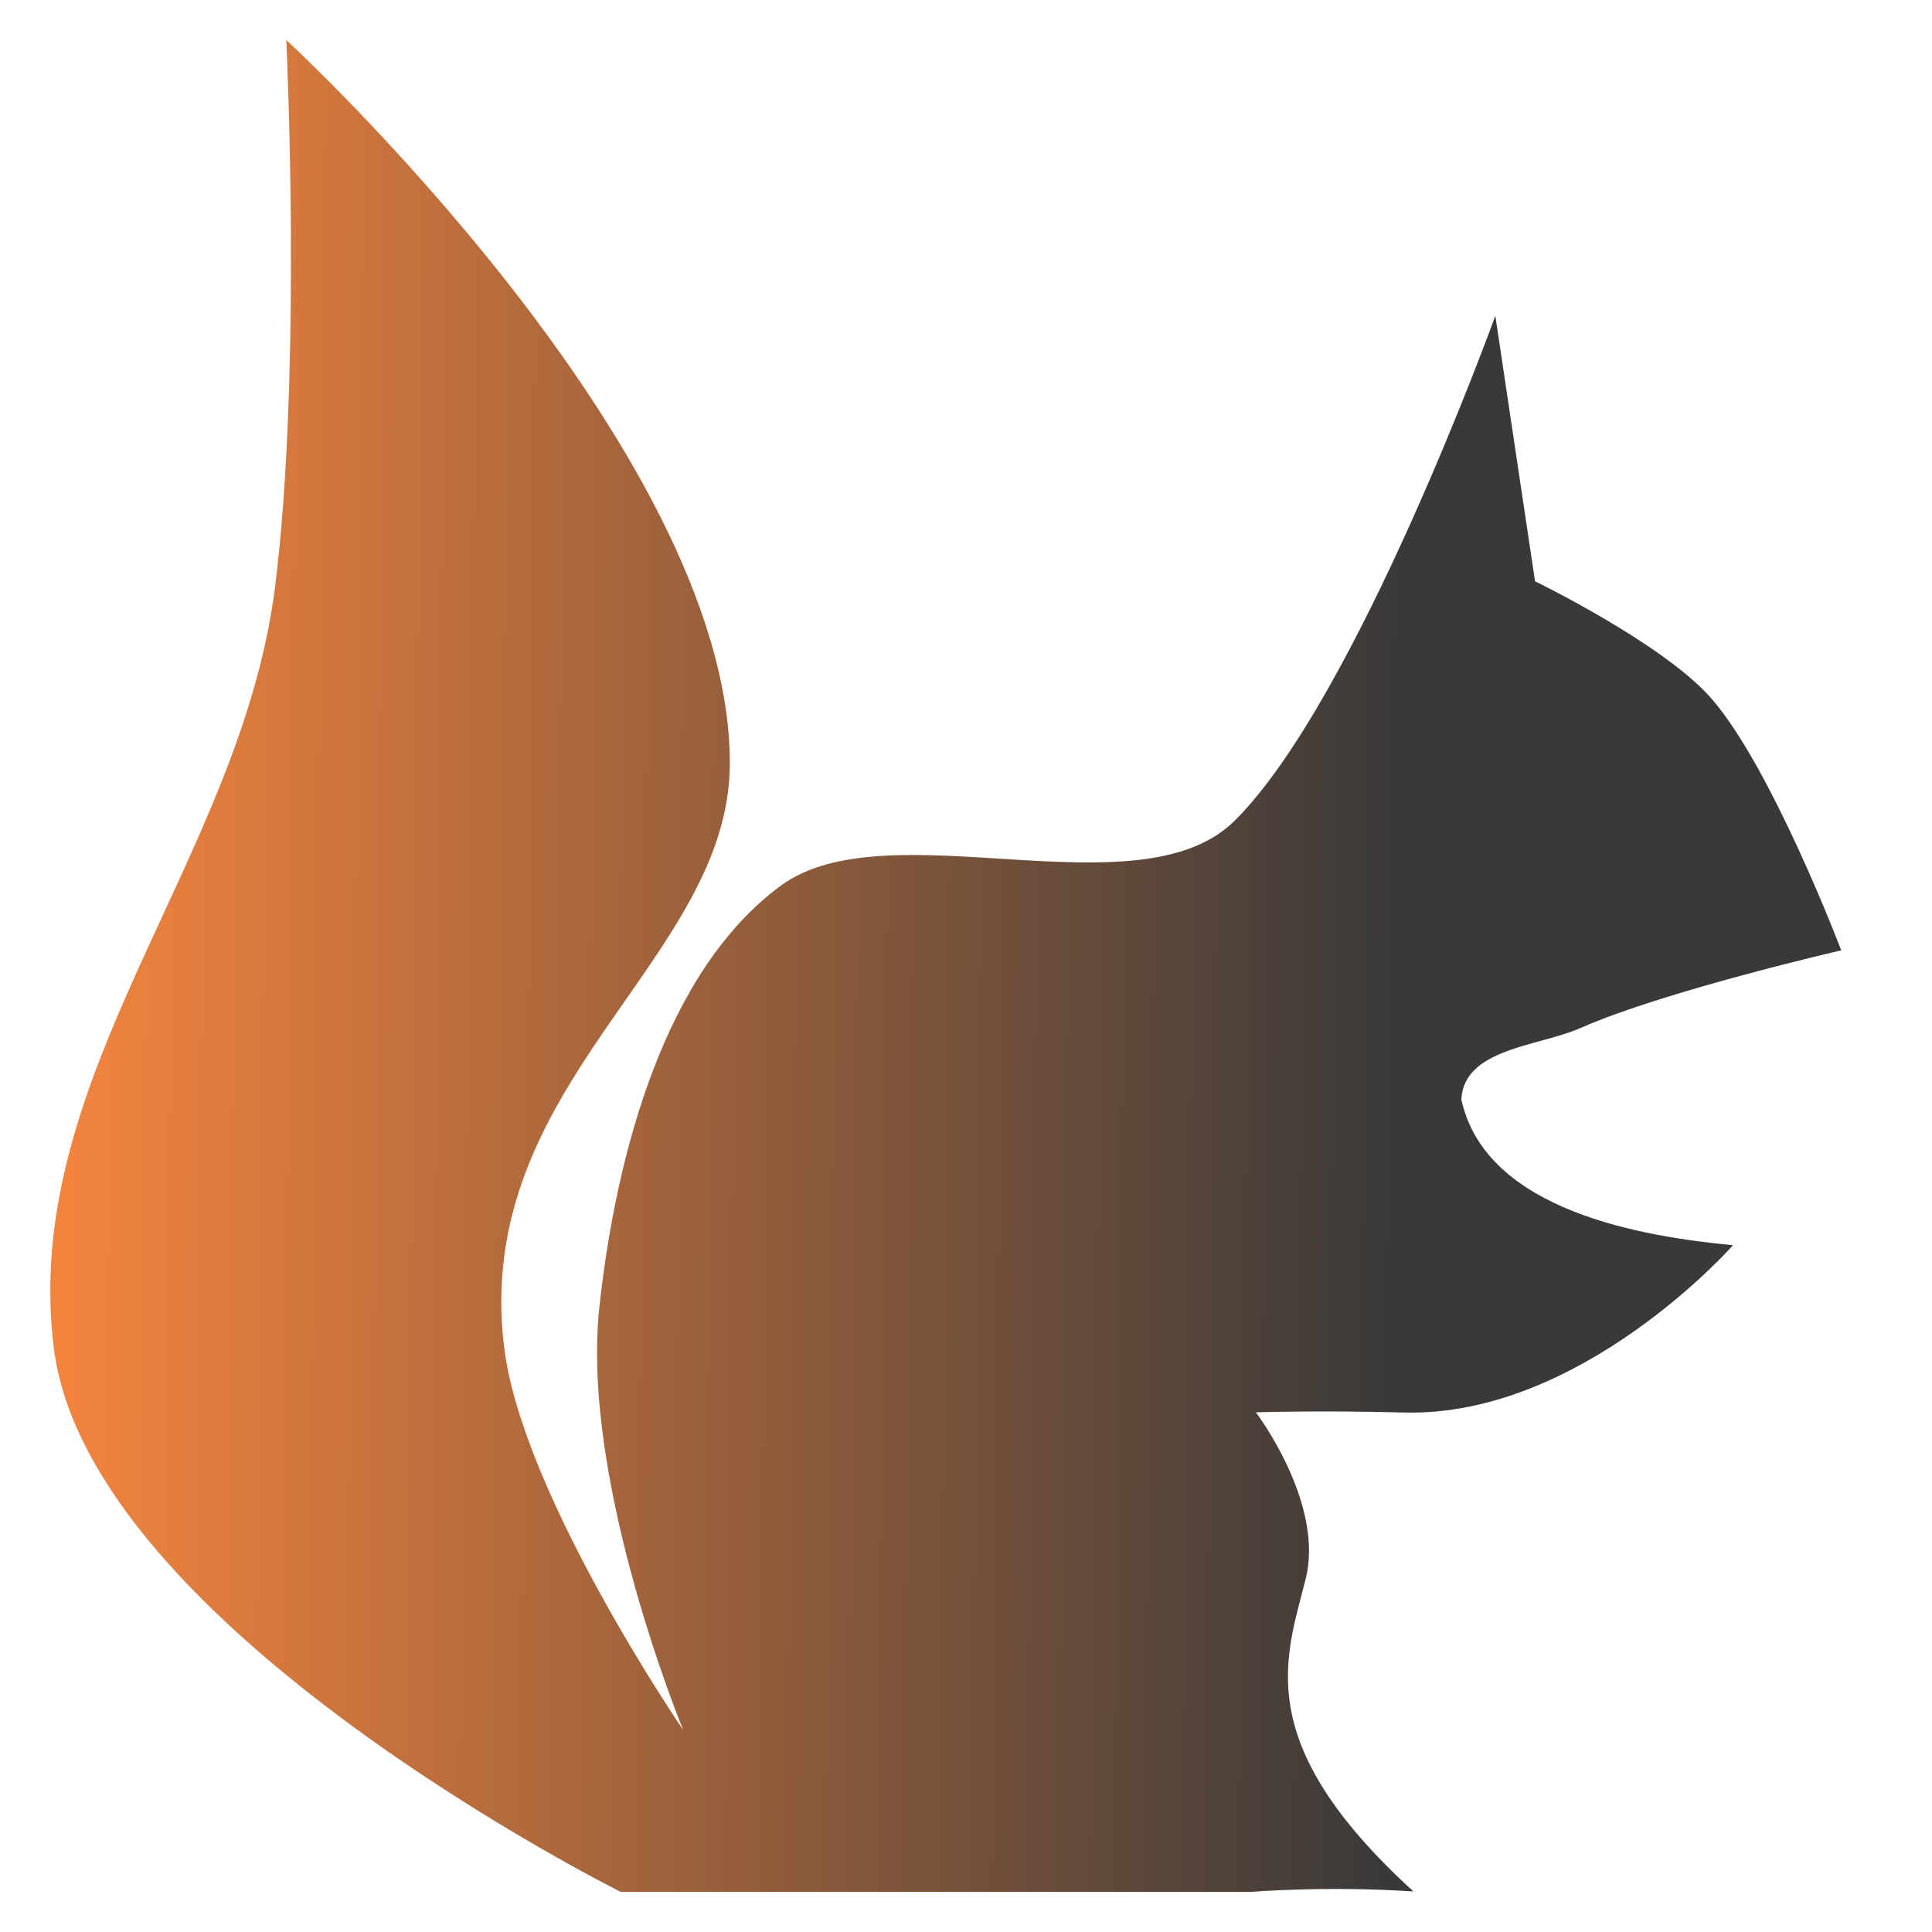
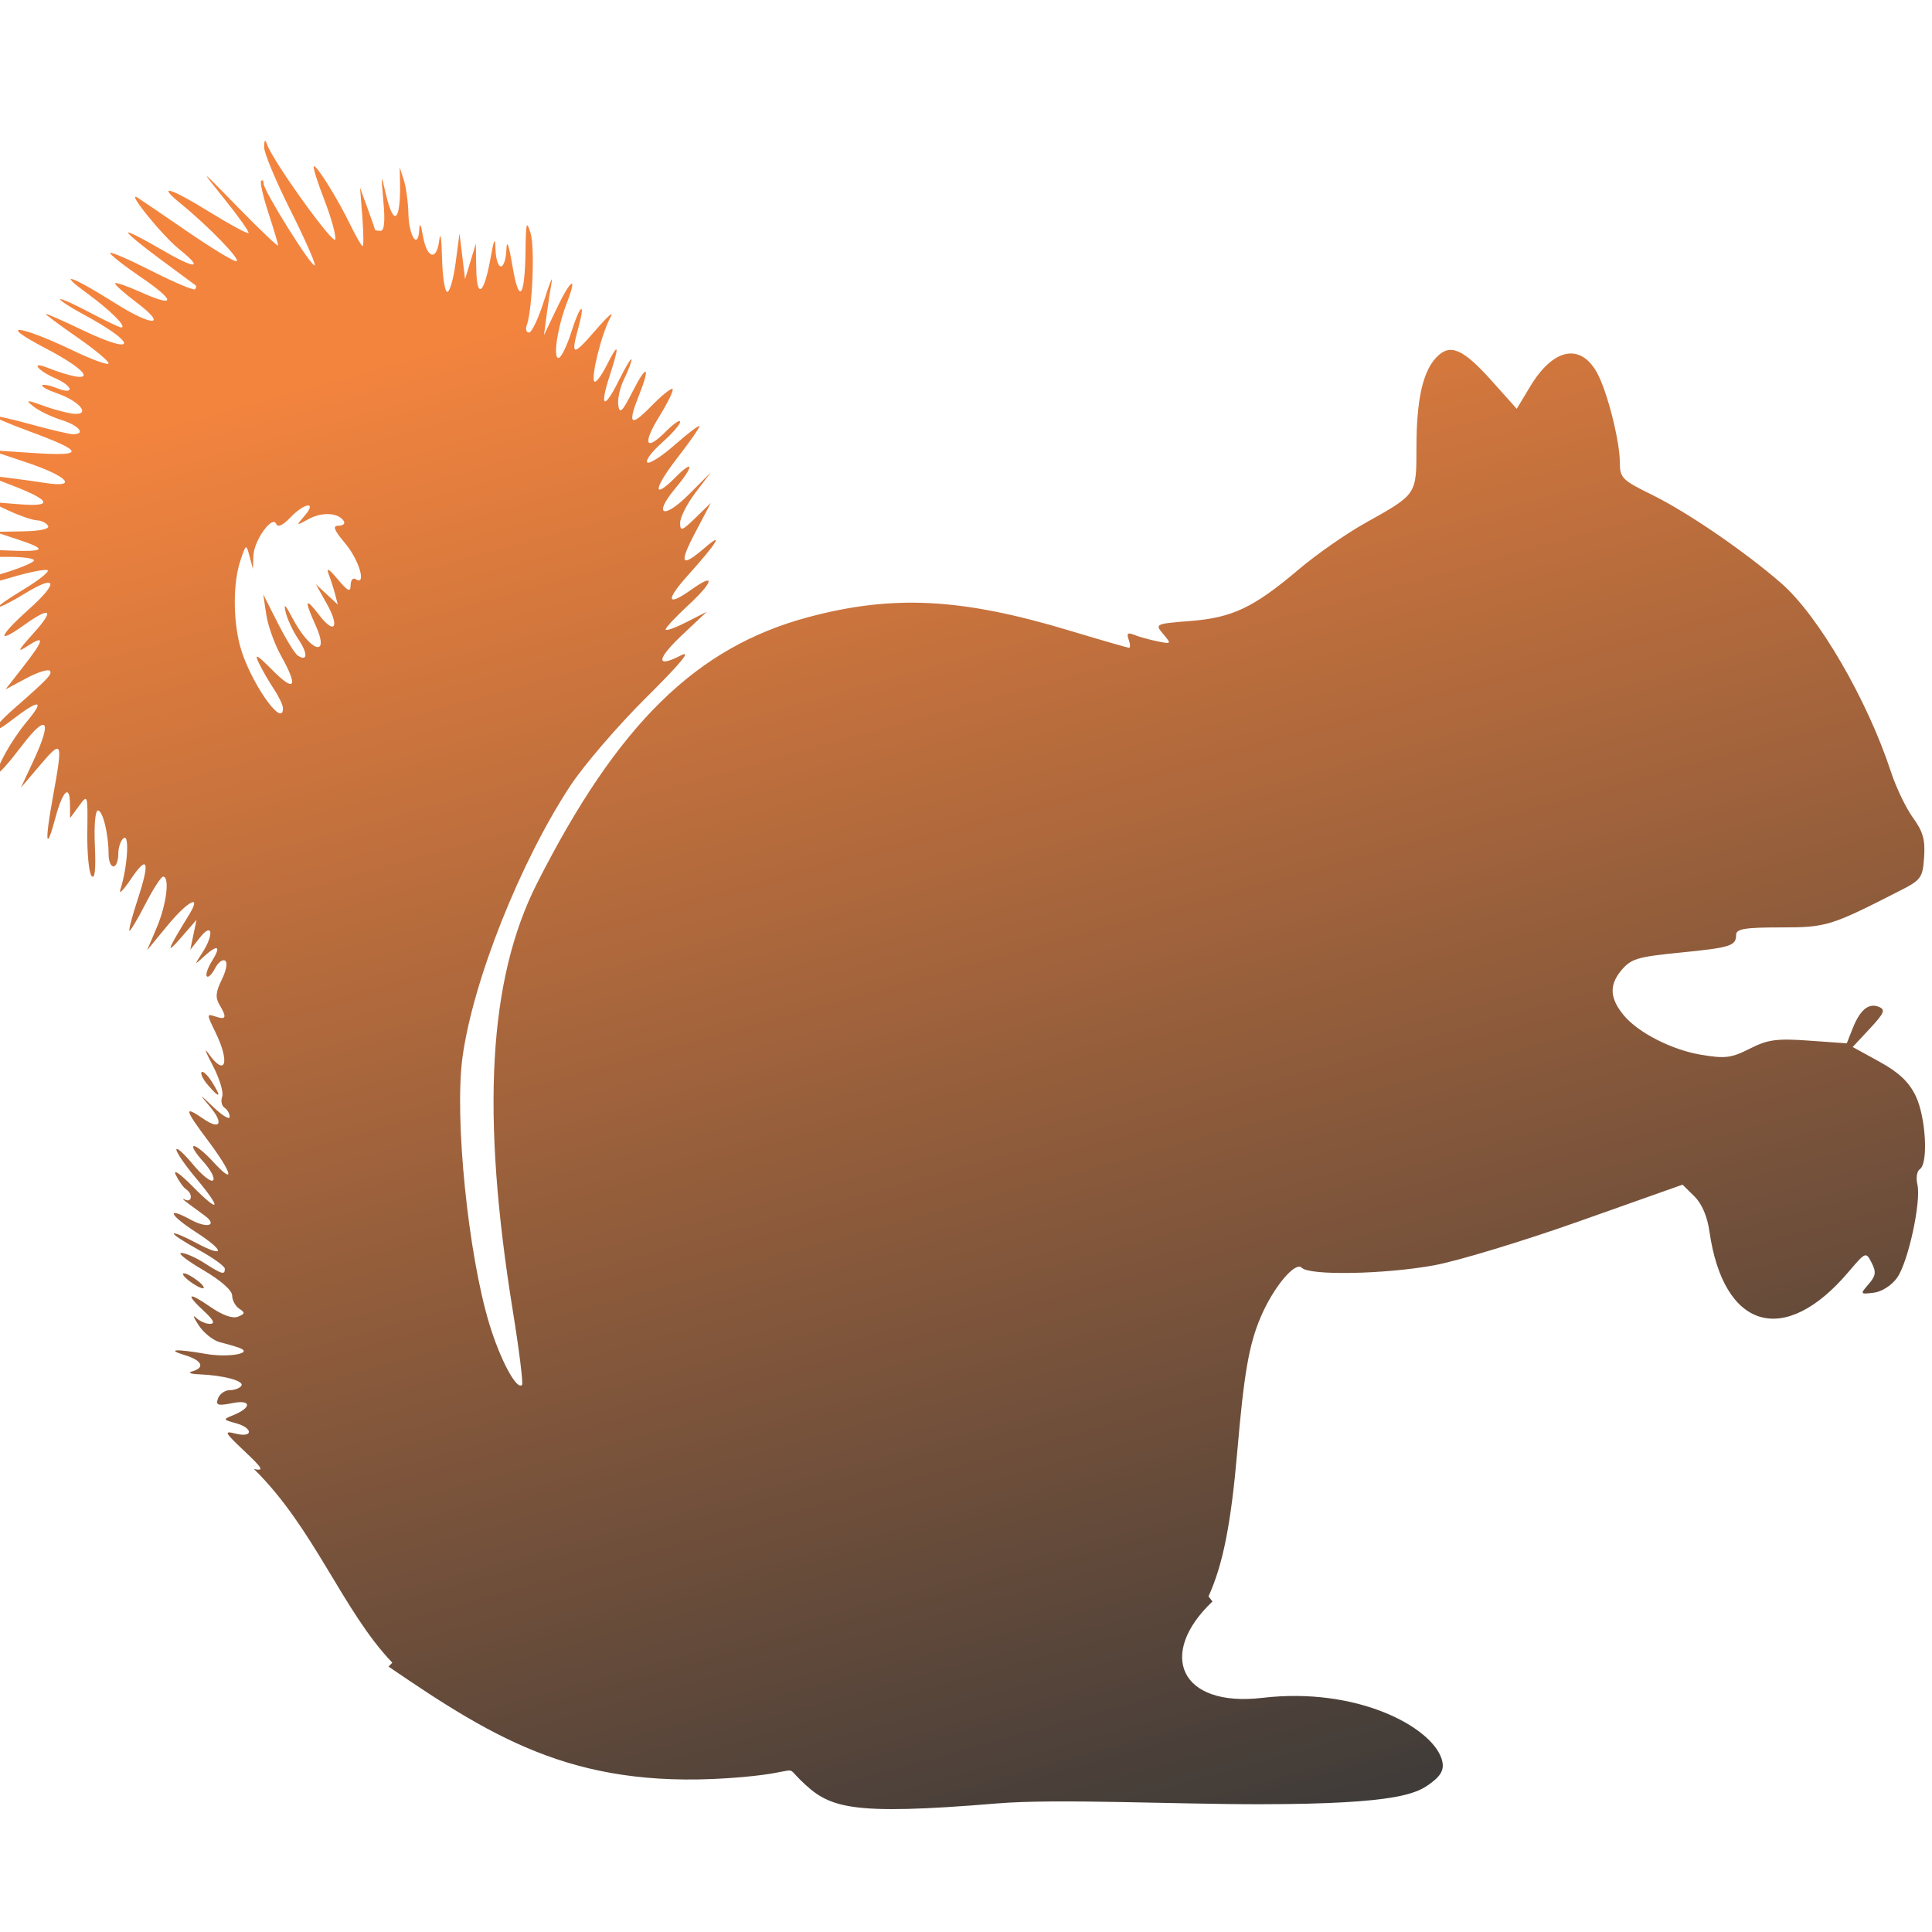
<svg xmlns="http://www.w3.org/2000/svg" xmlns:xlink="http://www.w3.org/1999/xlink" width="310" height="310" id="svg2" version="1.1">
  <defs id="defs4">
    <linearGradient id="linearGradient3767">
      <stop style="stop-color:#f3843e;stop-opacity:1;" offset="0" id="stop3769" />
      <stop style="stop-color:#393939;stop-opacity:1;" offset="1" id="stop3771" />
    </linearGradient>
-     <linearGradient xlink:href="#linearGradient3767" id="linearGradient817" x1="10.686" y1="896.49" x2="224.369" y2="898.67" gradientUnits="userSpaceOnUse" />
+     <linearGradient xlink:href="#linearGradient3767" id="linearGradient871" x1="139.1" y1="777.945" x2="212.697" y2="1043.084" gradientUnits="userSpaceOnUse" />
  </defs>
  <g id="layer1" transform="translate(0,-742.3622)">
-     <path style="fill:url(#linearGradient817);fill-opacity:1;stroke:none" d="m 45.94,748.791 c 0,0 71.094,65.372 71.168,115.931 0.047,31.788 -41.538,51.377 -36.197,93.968 2.968,23.665 28.717,61.27 28.717,61.27 0,0 -16.516,-39.858 -13.447,-67.965 2.719,-24.898 10.635,-53.959 29.115,-67.532 17.097,-12.558 57.429,4.819 72.787,-10.39 19.574,-19.384 41.853,-81.039 41.853,-81.039 l 6.369,42.597 c 0,0 20.492,9.953 28.205,18.701 9.743,11.05 20.926,40.519 20.926,40.519 0,0 -28.405,6.532 -41.853,12.468 -6.706,2.96 -18.646,3.235 -19.107,11.429 3.898,18.011 29.328,22.049 43.59,23.42 0,0 -24.316,27.604 -52.792,26.84 -13.344,-0.358 -23.76,-0.029 -23.76,-0.029 0,0 11.05,14.539 7.988,26.738 -3.179,12.662 -8.937,26.226 17.288,50.135 -14.057,-0.93 -26.179,0.081 -26.179,0.081 H 99.62 c 0,0 -85.419,-42.492 -90.984,-87.273 C 3.199,914.915 38.588,880.326 44.127,836.597 c 4.367,-34.474 1.813,-87.807 1.813,-87.807 z" id="path2997" />
+     <path style="fill:url(#linearGradient871);fill-opacity:1;stroke-width:1.032" d="m 42.574,764.969 c -0.118,-0.077 -0.179,0.242 -0.199,0.97 -0.025,0.897 1.871,5.455 4.214,10.128 2.343,4.673 4.104,8.662 3.912,8.863 -0.436,0.458 -8.205,-11.957 -8.205,-13.112 8e-6,-0.466 -0.175,-0.662 -0.39,-0.437 -0.215,0.226 0.31,2.546 1.166,5.158 0.856,2.612 1.556,4.958 1.556,5.214 0,0.256 -2.861,-2.463 -6.357,-6.042 -6.344,-6.494 -6.349,-6.498 -2.23,-1.38 2.27,2.821 3.994,5.261 3.831,5.422 -0.163,0.161 -2.91,-1.319 -6.105,-3.292 -6.542,-4.039 -8.769,-4.682 -4.683,-1.353 4.493,3.661 9.776,9.148 8.829,9.169 -0.488,0.01 -3.985,-2.112 -7.772,-4.715 -3.787,-2.603 -7.41,-5.066 -8.052,-5.475 -2.024,-1.289 3.934,6.084 6.714,8.31 4.077,3.265 2.522,3.198 -3.157,-0.135 -2.811,-1.65 -5.111,-2.804 -5.111,-2.564 0,0.24 2.361,2.176 5.246,4.302 2.885,2.126 5.393,3.98 5.571,4.121 0.178,0.14 0.152,0.435 -0.058,0.655 -0.209,0.22 -3.288,-1.077 -6.842,-2.881 -3.554,-1.804 -6.599,-3.135 -6.767,-2.959 -0.168,0.176 2.025,1.916 4.874,3.864 5.72,3.912 5.688,4.987 -0.07,2.397 -2.051,-0.923 -3.854,-1.546 -4.006,-1.386 -0.153,0.16 1.359,1.524 3.358,3.031 5.216,3.932 2.708,4.006 -3.47,0.102 -6.753,-4.267 -9.446,-5.206 -4.425,-1.542 3.79,2.765 6.523,5.502 5.495,5.502 -0.278,0 -2.593,-1.106 -5.146,-2.459 -2.553,-1.353 -4.642,-2.277 -4.642,-2.054 0,0.223 1.661,1.3 3.692,2.393 8.781,4.729 8.722,6.767 -0.074,2.559 -3.272,-1.565 -5.949,-2.741 -5.949,-2.613 0,0.128 2.273,1.811 5.052,3.743 2.779,1.931 5.052,3.816 5.052,4.188 8e-6,0.372 -2.542,-0.54 -5.65,-2.027 -8.677,-4.151 -12.426,-4.545 -4.648,-0.489 8.216,4.285 8.435,6.299 0.345,3.168 -2.623,-1.015 -1.389,0.535 1.387,1.742 2.881,1.252 3.157,2.738 0.298,1.597 -1.128,-0.45 -2.2,-0.661 -2.383,-0.468 -0.183,0.192 0.887,0.771 2.377,1.287 3.398,1.177 5.346,3.303 3.027,3.303 -0.854,0 -3.081,-0.548 -4.952,-1.217 -3.049,-1.091 -3.241,-1.088 -1.861,0.024 0.847,0.682 2.858,1.656 4.469,2.162 2.833,0.891 3.998,2.295 1.905,2.295 -0.563,0 -3.614,-0.713 -6.779,-1.585 -3.165,-0.872 -5.863,-1.475 -5.993,-1.338 -0.13,0.137 2.483,1.254 5.808,2.481 8.772,3.238 8.906,3.999 0.604,3.453 l -6.995,-0.459 6.023,2.022 c 6.474,2.174 8.166,4.059 2.915,3.249 -1.71,-0.264 -4.595,-0.661 -6.412,-0.883 l -3.303,-0.402 4.244,1.635 c 6.374,2.456 6.785,3.507 1.196,3.058 l -4.663,-0.374 3.109,1.447 c 1.71,0.795 3.701,1.472 4.423,1.506 0.723,0.033 1.53,0.428 1.794,0.876 0.297,0.505 -1.239,0.847 -4.033,0.897 l -4.516,0.08 3.417,1.127 c 5.303,1.747 4.878,2.135 -2.02,1.84 -3.565,-0.152 -6.081,0.038 -5.705,0.43 0.37,0.386 2.995,0.665 5.834,0.62 2.839,-0.045 4.979,0.231 4.754,0.612 -0.224,0.381 -2.548,1.324 -5.163,2.094 -2.615,0.77 -4.577,1.585 -4.361,1.812 0.216,0.227 2.846,-0.317 5.844,-1.208 2.999,-0.891 5.653,-1.409 5.897,-1.152 0.245,0.257 -1.567,1.679 -4.026,3.16 -2.459,1.481 -4.184,2.703 -3.833,2.717 0.351,0.014 2.184,-0.925 4.071,-2.086 5.266,-3.239 5.675,-1.951 0.777,2.441 -4.88,4.376 -5.321,5.782 -0.806,2.565 4.337,-3.089 4.972,-2.524 1.5,1.334 -2.512,2.791 -2.683,3.159 -0.935,2.02 2.871,-1.871 2.692,-1.009 -0.694,3.329 l -2.833,3.628 3.296,-1.766 c 1.813,-0.971 3.525,-1.524 3.804,-1.23 0.481,0.506 -0.216,1.243 -5.773,6.116 -3.799,3.331 -4.046,4.683 -0.332,1.817 4.463,-3.445 5.428,-3.356 2.433,0.225 -2.455,2.934 -5.098,7.654 -4.587,8.19 0.157,0.165 1.843,-1.754 3.748,-4.262 4.07,-5.358 4.98,-4.257 1.917,2.318 l -2.027,4.348 3.124,-3.671 c 3.531,-4.15 3.648,-3.844 1.995,5.225 -1.318,7.229 -1.109,8.99 0.398,3.343 1.171,-4.392 2.326,-5.517 2.35,-2.293 l 0.017,2.291 1.425,-1.946 c 1.417,-1.935 1.423,-1.913 1.342,4.242 -0.045,3.402 0.268,6.555 0.695,7.006 0.518,0.548 0.691,-1.067 0.519,-4.852 -0.148,-3.258 0.059,-5.674 0.486,-5.674 0.789,0 1.715,3.801 1.715,7.037 0,1.066 0.35,1.938 0.777,1.938 0.427,0 0.777,-0.896 0.777,-1.992 0,-1.095 0.405,-2.254 0.9,-2.575 0.925,-0.6 0.554,4.824 -0.566,8.275 -0.285,0.877 0.46,0.141 1.656,-1.636 2.743,-4.076 3.143,-2.944 1.129,3.2 -0.863,2.632 -1.462,4.899 -1.331,5.035 0.13,0.137 1.267,-1.758 2.527,-4.21 1.26,-2.452 2.553,-4.46 2.874,-4.462 1.104,-0.006 0.547,4.491 -1.011,8.155 l -1.561,3.671 3.192,-3.875 c 3.374,-4.095 5.671,-5.284 3.549,-1.836 -3.54,5.752 -3.839,6.609 -1.286,3.671 l 2.482,-2.855 -0.501,2.403 -0.501,2.401 1.582,-1.993 c 1.988,-2.508 2.254,-0.462 0.326,2.514 -1.29,1.992 -1.288,2 0.255,0.59 2.24,-2.047 2.849,-1.76 1.353,0.637 -0.709,1.136 -1.095,2.269 -0.858,2.518 0.237,0.249 0.826,-0.325 1.31,-1.273 0.484,-0.948 1.209,-1.508 1.614,-1.246 0.43,0.279 0.214,1.536 -0.522,3.031 -0.97,1.969 -1.06,2.891 -0.387,4.022 1.229,2.065 1.094,2.489 -0.613,1.92 -1.464,-0.488 -1.464,-0.448 0,2.565 2.372,4.883 1.556,7.207 -1.167,3.327 -0.709,-1.01 -0.394,-0.14 0.698,1.933 1.092,2.073 1.779,4.33 1.529,5.016 -0.251,0.686 -0.083,1.49 0.373,1.786 0.457,0.296 0.83,0.953 0.83,1.46 7e-6,0.506 -1.135,-0.158 -2.523,-1.476 -2.419,-2.297 -2.445,-2.304 -0.644,-0.156 2.254,2.688 1.646,3.807 -1.057,1.949 -3.194,-2.197 -3.055,-1.576 0.795,3.569 3.933,5.255 4.366,7.264 0.7,3.247 -1.224,-1.341 -2.575,-2.44 -3.003,-2.44 -0.427,0 0.224,1.098 1.448,2.44 1.224,1.341 1.955,2.718 1.623,3.059 -0.332,0.341 -1.794,-0.818 -3.247,-2.575 -1.453,-1.757 -2.643,-2.819 -2.643,-2.358 0,0.46 1.399,2.504 3.109,4.543 4.218,5.03 3.932,5.855 -0.481,1.385 -2.096,-2.123 -3.226,-2.893 -2.716,-1.848 0.481,0.985 1.222,2.017 1.647,2.293 1.127,0.731 0.948,2.22 -0.199,1.646 -0.534,-0.268 -0.328,-0.014 0.457,0.564 0.785,0.578 2.008,1.479 2.719,2.003 2.154,1.589 0.444,2.116 -2.204,0.679 -4.076,-2.212 -3.49,-0.794 0.823,1.992 4.705,3.039 4.673,4.206 -0.046,1.679 -1.793,-0.96 -3.379,-1.62 -3.526,-1.466 -0.147,0.154 1.636,1.327 3.962,2.605 2.326,1.278 4.228,2.647 4.228,3.04 0,1.031 -0.437,0.909 -3.283,-0.913 -1.4,-0.896 -3.07,-1.626 -3.712,-1.622 -0.641,0.004 0.933,1.234 3.497,2.733 2.821,1.649 4.667,3.27 4.671,4.103 0.004,0.758 0.519,1.71 1.145,2.116 0.966,0.627 0.932,0.82 -0.222,1.284 -0.852,0.343 -2.506,-0.252 -4.446,-1.6 -3.575,-2.483 -4.048,-2.113 -0.953,0.746 1.494,1.38 1.776,1.983 0.934,2.001 -0.663,0.014 -1.679,-0.433 -2.257,-0.994 -0.579,-0.561 -0.386,-0.011 0.428,1.222 0.814,1.233 2.353,2.458 3.422,2.72 1.069,0.262 2.468,0.67 3.109,0.905 2.358,0.864 -1.719,1.599 -5.366,0.967 -4.82,-0.835 -6.466,-0.738 -3.378,0.198 2.767,0.839 3.296,2.019 1.166,2.604 -0.748,0.205 -0.267,0.416 1.069,0.468 3.921,0.153 7.295,1.052 6.84,1.824 -0.232,0.394 -1.063,0.717 -1.847,0.717 -0.784,0 -1.642,0.592 -1.907,1.316 -0.409,1.118 -0.057,1.232 2.326,0.763 3.075,-0.605 3.107,0.74 0.047,1.969 -1.599,0.642 -1.579,0.695 0.468,1.254 2.817,0.77 2.817,2.387 0,1.681 -1.955,-0.49 -1.839,-0.253 1.36,2.773 3.023,2.859 3.234,3.252 1.554,2.902 9.644,9.437 14.291,22.842 22.21,31.073 -0.207,0.211 -0.402,0.418 -0.61,0.629 17.65,12.048 30.734,20.009 56.764,17.729 9.629,-0.844 6.682,-2.112 9.386,0.526 4.53,4.42 7.508,5.695 31.594,3.695 9.485,-0.788 28.467,0.151 42.184,0.135 22.443,-0.025 25.181,-1.803 27.352,-3.415 1.773,-1.316 2.212,-2.368 1.659,-3.965 -1.774,-5.125 -13.632,-11.462 -28.707,-9.69 -13.347,1.569 -16.881,-7.085 -8.024,-15.466 -0.216,-0.275 -0.426,-0.534 -0.641,-0.806 2.336,-5.125 3.626,-11.735 4.624,-23.315 1.075,-12.484 1.874,-17.075 3.74,-21.483 2.027,-4.788 5.566,-9.036 6.612,-7.937 1.215,1.275 13.274,1.052 21.202,-0.392 3.796,-0.691 14.325,-3.887 23.396,-7.1 l 16.492,-5.843 1.888,1.861 c 1.21,1.194 2.081,3.219 2.427,5.642 2.249,15.742 12.018,18.614 22.269,6.547 2.797,-3.292 2.841,-3.311 3.753,-1.523 0.764,1.499 0.68,2.089 -0.489,3.445 -1.384,1.605 -1.367,1.632 0.833,1.361 1.301,-0.16 2.878,-1.173 3.754,-2.409 1.78,-2.514 3.892,-12.264 3.244,-14.973 -0.248,-1.039 -0.073,-2.133 0.389,-2.433 1.4,-0.908 0.974,-8.396 -0.669,-11.779 -1.088,-2.239 -2.709,-3.766 -5.805,-5.467 l -4.294,-2.36 2.751,-2.957 c 2.342,-2.518 2.555,-3.037 1.431,-3.49 -1.641,-0.661 -3.012,0.486 -4.209,3.521 l -0.923,2.338 -6.081,-0.437 c -5.155,-0.371 -6.598,-0.174 -9.483,1.292 -2.972,1.51 -3.975,1.631 -7.926,0.956 -4.6,-0.786 -9.951,-3.519 -12.243,-6.254 -2.277,-2.717 -2.427,-4.85 -0.507,-7.188 1.593,-1.939 2.568,-2.242 9.404,-2.919 8.234,-0.816 9.082,-1.083 9.082,-2.875 0,-0.938 1.438,-1.176 7.112,-1.176 7.399,0 8.03,-0.195 19.314,-5.963 3.257,-1.665 3.515,-2.031 3.74,-5.317 0.192,-2.794 -0.182,-4.111 -1.793,-6.327 -1.119,-1.54 -2.702,-4.837 -3.517,-7.325 -3.807,-11.613 -11.657,-25.113 -17.62,-30.299 -5.886,-5.12 -15.056,-11.395 -20.709,-14.172 -4.803,-2.359 -5.181,-2.735 -5.181,-5.152 0,-3.521 -2.059,-11.595 -3.701,-14.513 -2.674,-4.751 -7.013,-3.833 -10.682,2.259 l -2.165,3.595 -3.967,-4.439 c -4.675,-5.232 -6.739,-6.114 -8.929,-3.816 -2.189,2.298 -3.191,6.824 -3.195,14.451 -0.005,7.633 0.097,7.484 -8.232,12.137 -3.03,1.693 -7.816,5.032 -10.637,7.421 -7.248,6.139 -10.639,7.756 -17.395,8.292 -5.679,0.451 -5.729,0.476 -4.367,2.094 1.349,1.603 1.328,1.627 -0.955,1.162 -1.282,-0.261 -2.946,-0.725 -3.699,-1.031 -1.042,-0.423 -1.256,-0.243 -0.89,0.758 0.264,0.723 0.297,1.315 0.071,1.315 -0.225,0 -4.547,-1.247 -9.604,-2.771 -17.286,-5.208 -28.263,-5.773 -41.838,-2.153 -18.017,4.805 -30.608,17.155 -43.573,42.737 -7.791,15.372 -9.002,36.908 -3.863,68.648 1.017,6.28 1.676,11.598 1.466,11.818 -0.853,0.896 -3.491,-4.024 -5.242,-9.774 -3.414,-11.213 -5.621,-33.087 -4.314,-42.76 1.65,-12.215 9.223,-31.3 17.293,-43.583 2.162,-3.291 7.627,-9.65 12.144,-14.132 5.62,-5.578 7.393,-7.727 5.615,-6.807 -4.079,2.109 -3.957,0.633 0.278,-3.354 l 3.874,-3.649 -3.303,1.683 c -1.817,0.925 -3.303,1.446 -3.303,1.157 0,-0.289 1.574,-1.98 3.497,-3.757 4.213,-3.893 4.602,-5.462 0.657,-2.651 -3.978,2.834 -4.236,1.786 -0.565,-2.295 4.613,-5.128 5.855,-7.134 2.763,-4.462 -3.89,3.363 -4.294,2.729 -1.564,-2.455 l 2.471,-4.691 -2.464,2.397 c -2.188,2.128 -2.465,2.216 -2.465,0.797 1e-5,-0.879 1.109,-3.058 2.465,-4.842 l 2.467,-3.246 -3.542,3.544 c -4.068,4.072 -5.767,3.332 -2.184,-0.951 3.026,-3.618 3.044,-4.82 0.026,-1.785 -3.726,3.747 -3.52,1.814 0.335,-3.155 1.948,-2.511 3.542,-4.788 3.542,-5.061 0,-0.272 -1.762,1.054 -3.916,2.948 -2.154,1.893 -4.166,3.178 -4.469,2.855 -0.303,-0.323 0.759,-1.746 2.362,-3.163 1.603,-1.416 2.915,-2.919 2.915,-3.34 -10e-6,-0.42 -1.045,0.288 -2.323,1.573 -3.285,3.303 -3.763,1.975 -0.932,-2.593 1.32,-2.13 2.236,-4.044 2.036,-4.254 -0.2,-0.21 -1.756,1.046 -3.458,2.79 -3.303,3.386 -3.801,2.929 -1.929,-1.772 1.873,-4.705 1.275,-5.125 -0.982,-0.69 -1.698,3.337 -2.124,3.756 -2.342,2.299 -0.147,-0.979 0.279,-2.889 0.946,-4.243 0.667,-1.354 1.198,-2.756 1.178,-3.115 -0.02,-0.359 -0.919,1.128 -1.998,3.303 -2.391,4.823 -3.179,4.49 -1.52,-0.642 1.628,-5.032 1.491,-5.617 -0.424,-1.809 -0.867,1.725 -1.771,2.933 -2.008,2.683 -0.612,-0.643 1.197,-7.87 2.581,-10.306 0.637,-1.122 -0.428,-0.204 -2.367,2.04 -3.692,4.273 -4.045,4.227 -2.792,-0.36 1.208,-4.422 0.31,-3.856 -1.137,0.715 -0.719,2.273 -1.644,4.132 -2.057,4.132 -0.911,0 -0.139,-5.001 1.372,-8.896 1.724,-4.441 0.637,-3.843 -1.623,0.892 l -2.068,4.333 0.43,-3.263 c 0.237,-1.795 0.599,-4.181 0.806,-5.303 0.207,-1.122 -0.348,0.255 -1.233,3.059 -0.885,2.804 -1.965,5.099 -2.401,5.099 -0.436,0 -0.606,-0.514 -0.376,-1.141 0.906,-2.479 1.331,-12.459 0.628,-14.768 -0.654,-2.149 -0.753,-1.834 -0.812,2.585 -0.103,7.754 -1.036,8.967 -2.09,2.718 -0.598,-3.545 -0.926,-4.424 -0.99,-2.651 -0.052,1.458 -0.445,2.651 -0.873,2.651 -0.427,0 -0.816,-1.193 -0.864,-2.651 -0.071,-2.171 -0.221,-1.912 -0.824,1.428 -1.036,5.737 -2.182,6.54 -2.268,1.59 l -0.07,-4.038 -0.862,2.855 -0.864,2.855 -0.446,-3.671 -0.448,-3.671 -0.619,4.691 c -0.34,2.58 -0.944,4.691 -1.34,4.691 -0.397,0 -0.777,-2.478 -0.846,-5.507 -0.068,-3.029 -0.266,-4.292 -0.44,-2.806 -0.404,3.441 -1.993,3.003 -2.635,-0.727 -0.323,-1.877 -0.514,-2.174 -0.583,-0.907 -0.175,3.227 -1.653,1.061 -1.735,-2.543 -0.043,-1.881 -0.375,-4.337 -0.739,-5.459 l -0.663,-2.04 0.049,2.04 c 0.16,6.639 -0.977,7.766 -2.265,2.244 -0.787,-3.372 -0.797,-3.339 -0.392,1.224 0.286,3.218 0.139,4.691 -0.468,4.691 -0.486,0 -0.889,-0.092 -0.896,-0.204 -0.006,-0.112 -0.546,-1.672 -1.199,-3.467 l -1.189,-3.263 0.366,4.691 c 0.201,2.58 0.224,4.691 0.05,4.691 -0.174,0 -1.071,-1.553 -1.993,-3.45 -2.095,-4.311 -5.488,-9.732 -5.852,-9.35 -0.15,0.158 0.619,2.593 1.709,5.41 1.09,2.817 1.876,5.653 1.747,6.305 -0.217,1.096 -9.975,-12.478 -10.949,-15.232 -0.116,-0.328 -0.207,-0.516 -0.278,-0.562 z m 6.779,58.504 c 0.544,-0.07 0.546,0.458 -0.478,1.646 -1.425,1.653 -1.422,1.657 0.706,0.499 2.134,-1.162 4.796,-0.979 5.598,0.384 0.232,0.395 -0.159,0.717 -0.87,0.717 -0.994,0 -0.736,0.667 1.119,2.884 2.223,2.658 3.428,6.845 1.635,5.682 -0.427,-0.277 -0.788,0.16 -0.802,0.972 -0.02,1.189 -0.425,1 -2.089,-0.972 -1.402,-1.661 -1.865,-1.923 -1.442,-0.816 0.343,0.897 0.814,2.366 1.046,3.263 l 0.422,1.632 -1.762,-1.632 -1.762,-1.632 1.737,3.094 c 2.158,3.846 1.286,5.11 -1.242,1.801 -2.199,-2.879 -2.378,-2.381 -0.572,1.593 2.47,5.438 -0.794,4.446 -3.715,-1.128 -1.127,-2.151 -1.401,-2.379 -1.047,-0.873 0.263,1.122 1.181,3.078 2.037,4.347 1.553,2.302 1.502,3.65 -0.099,2.612 -0.464,-0.301 -1.899,-2.634 -3.189,-5.182 l -2.345,-4.632 0.484,3.238 c 0.267,1.781 1.33,4.75 2.362,6.598 2.807,5.028 2.27,5.984 -1.328,2.363 -2.537,-2.554 -3,-2.801 -2.222,-1.186 0.54,1.122 1.633,3.014 2.427,4.205 0.794,1.191 1.444,2.568 1.444,3.059 0,3.422 -5.5,-4.62 -6.921,-10.12 -1.11,-4.297 -1.077,-10.099 0.077,-13.544 0.917,-2.736 0.936,-2.745 1.477,-0.733 l 0.548,2.04 0.077,-2.153 c 0.088,-2.442 3.065,-6.557 3.664,-5.065 0.24,0.596 1.064,0.222 2.247,-1.02 1.147,-1.204 2.234,-1.872 2.778,-1.942 z m -16.894,90.873 c -0.044,1.9e-4 -0.08,0.015 -0.108,0.045 -0.224,0.236 0.227,1.165 1.003,2.065 1.934,2.244 2.243,2.053 0.694,-0.429 -0.62,-0.994 -1.283,-1.682 -1.589,-1.681 z m -2.94,32.326 c -0.402,-0.014 -0.053,0.514 0.777,1.173 0.83,0.659 1.837,1.209 2.239,1.224 0.402,0.014 0.053,-0.514 -0.777,-1.173 -0.83,-0.659 -1.837,-1.209 -2.239,-1.224 z" id="path980" />
  </g>
</svg>
